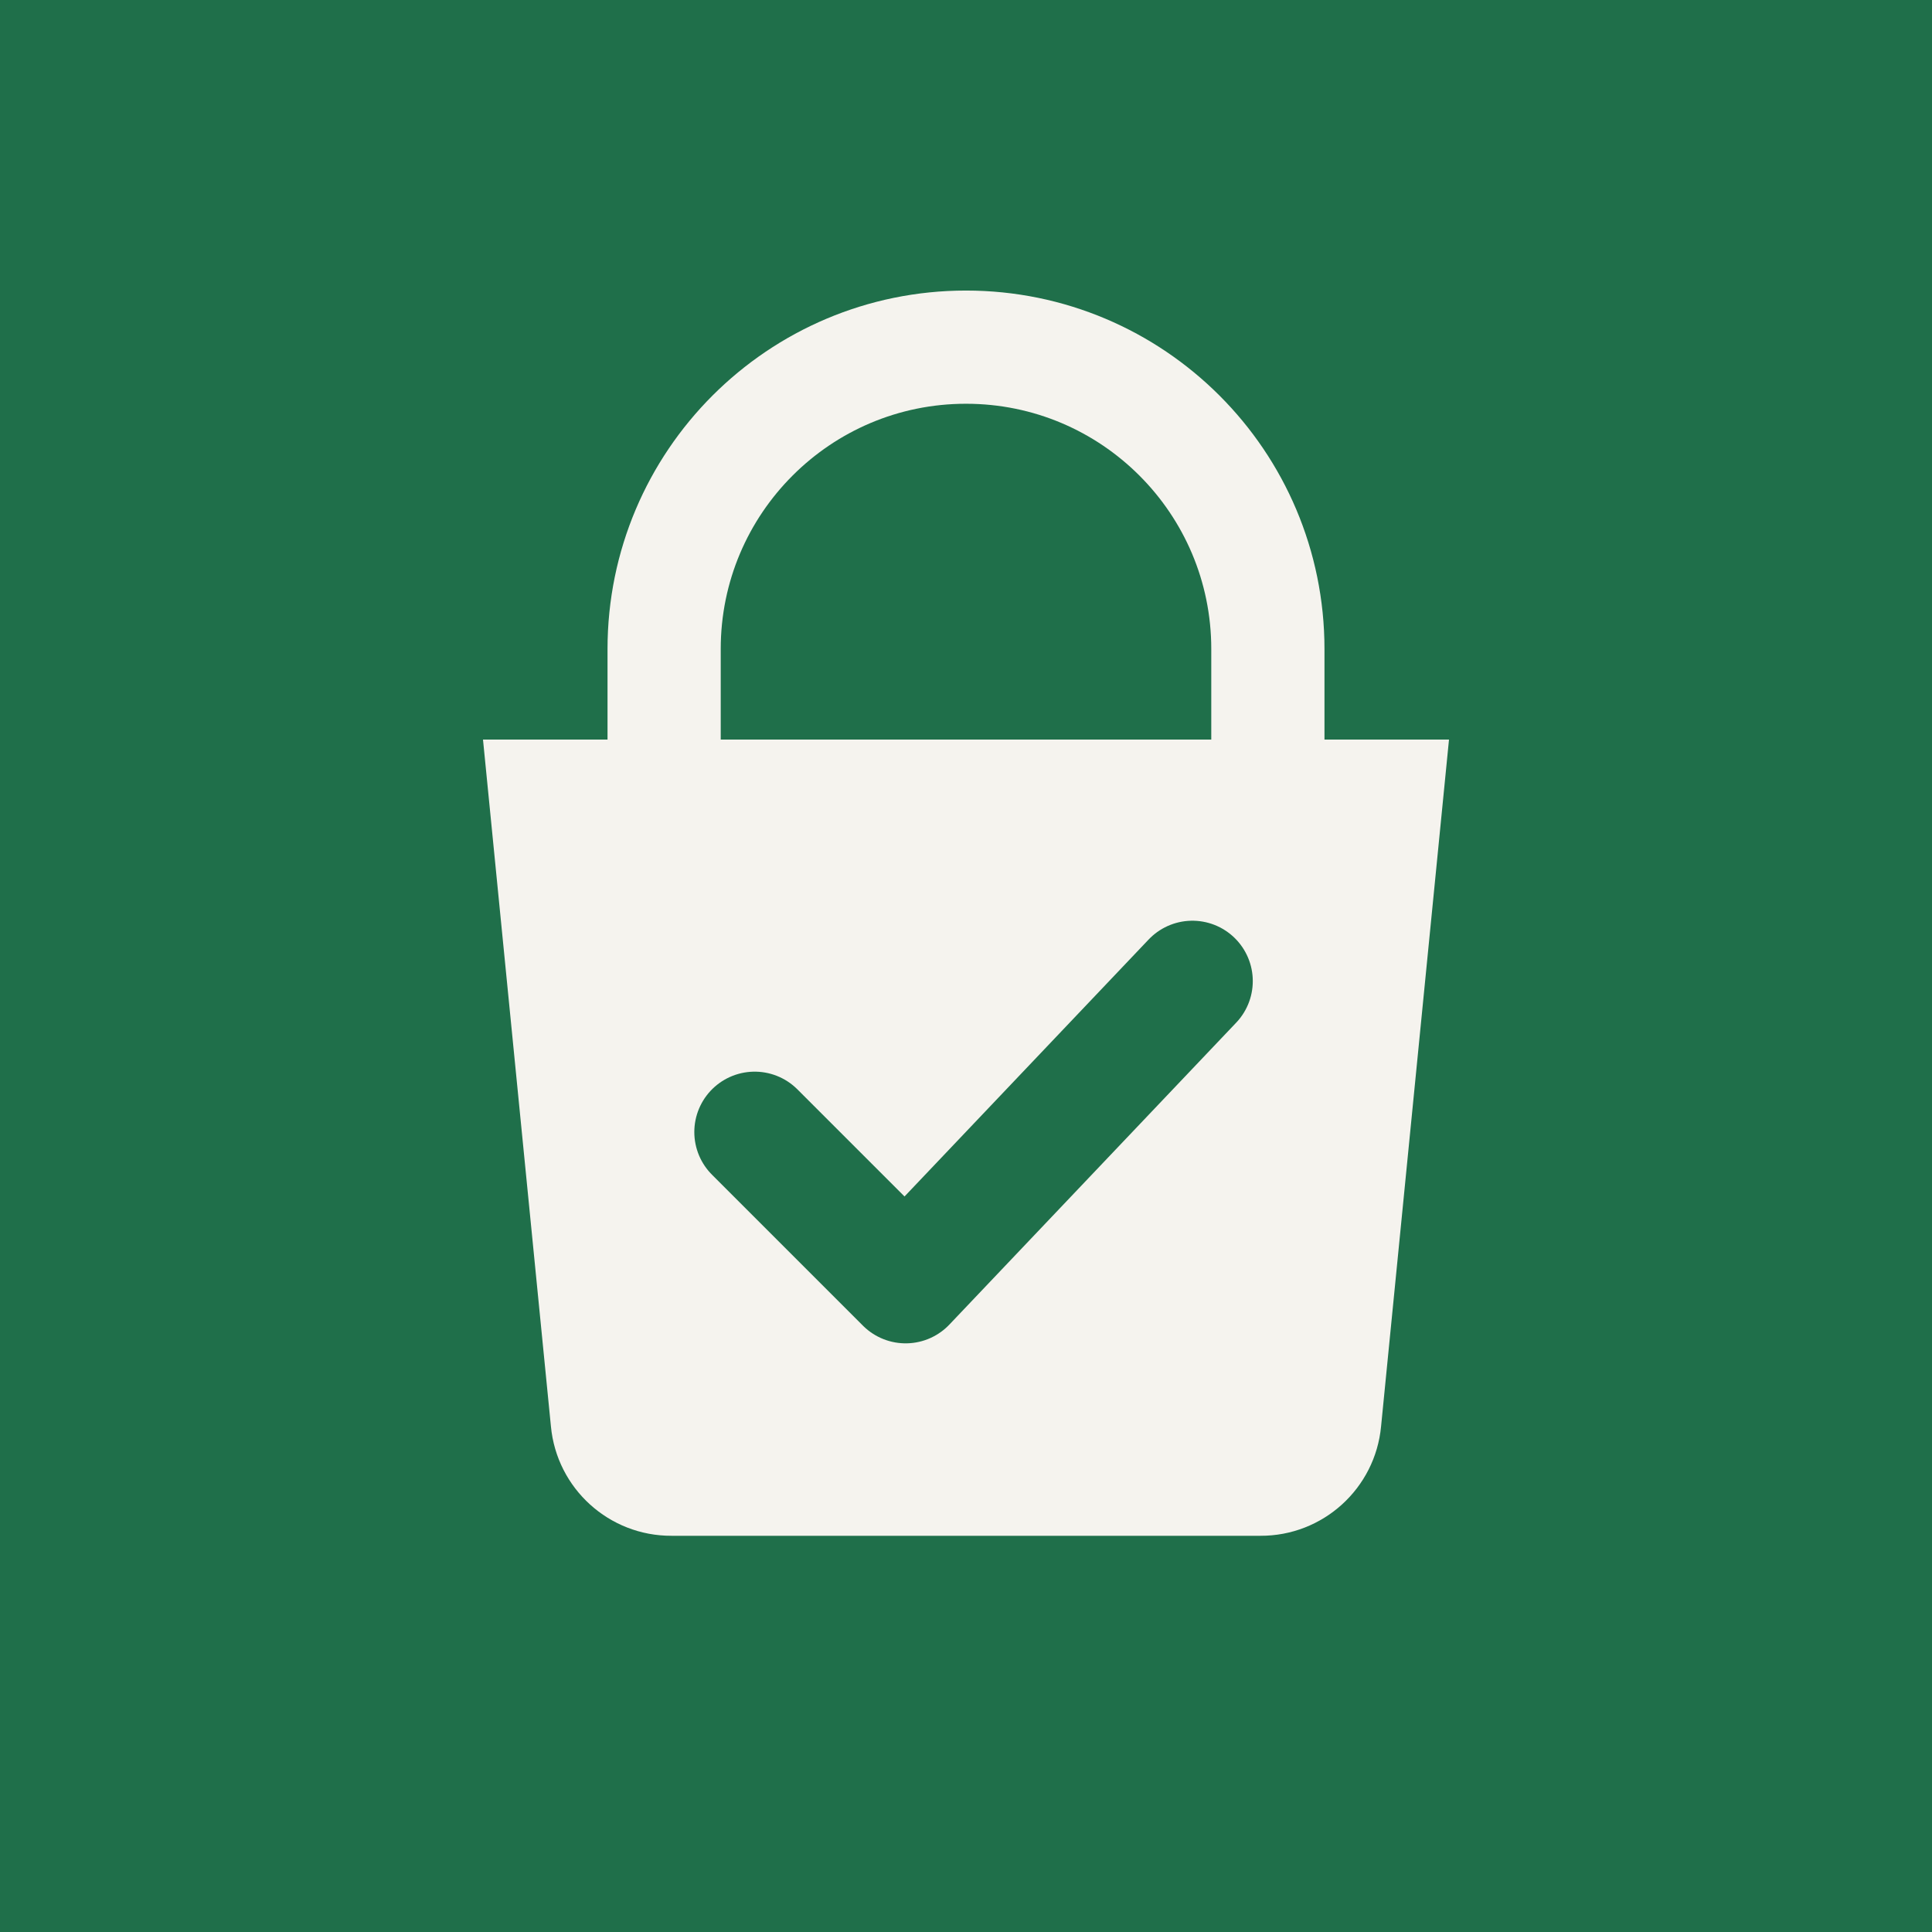
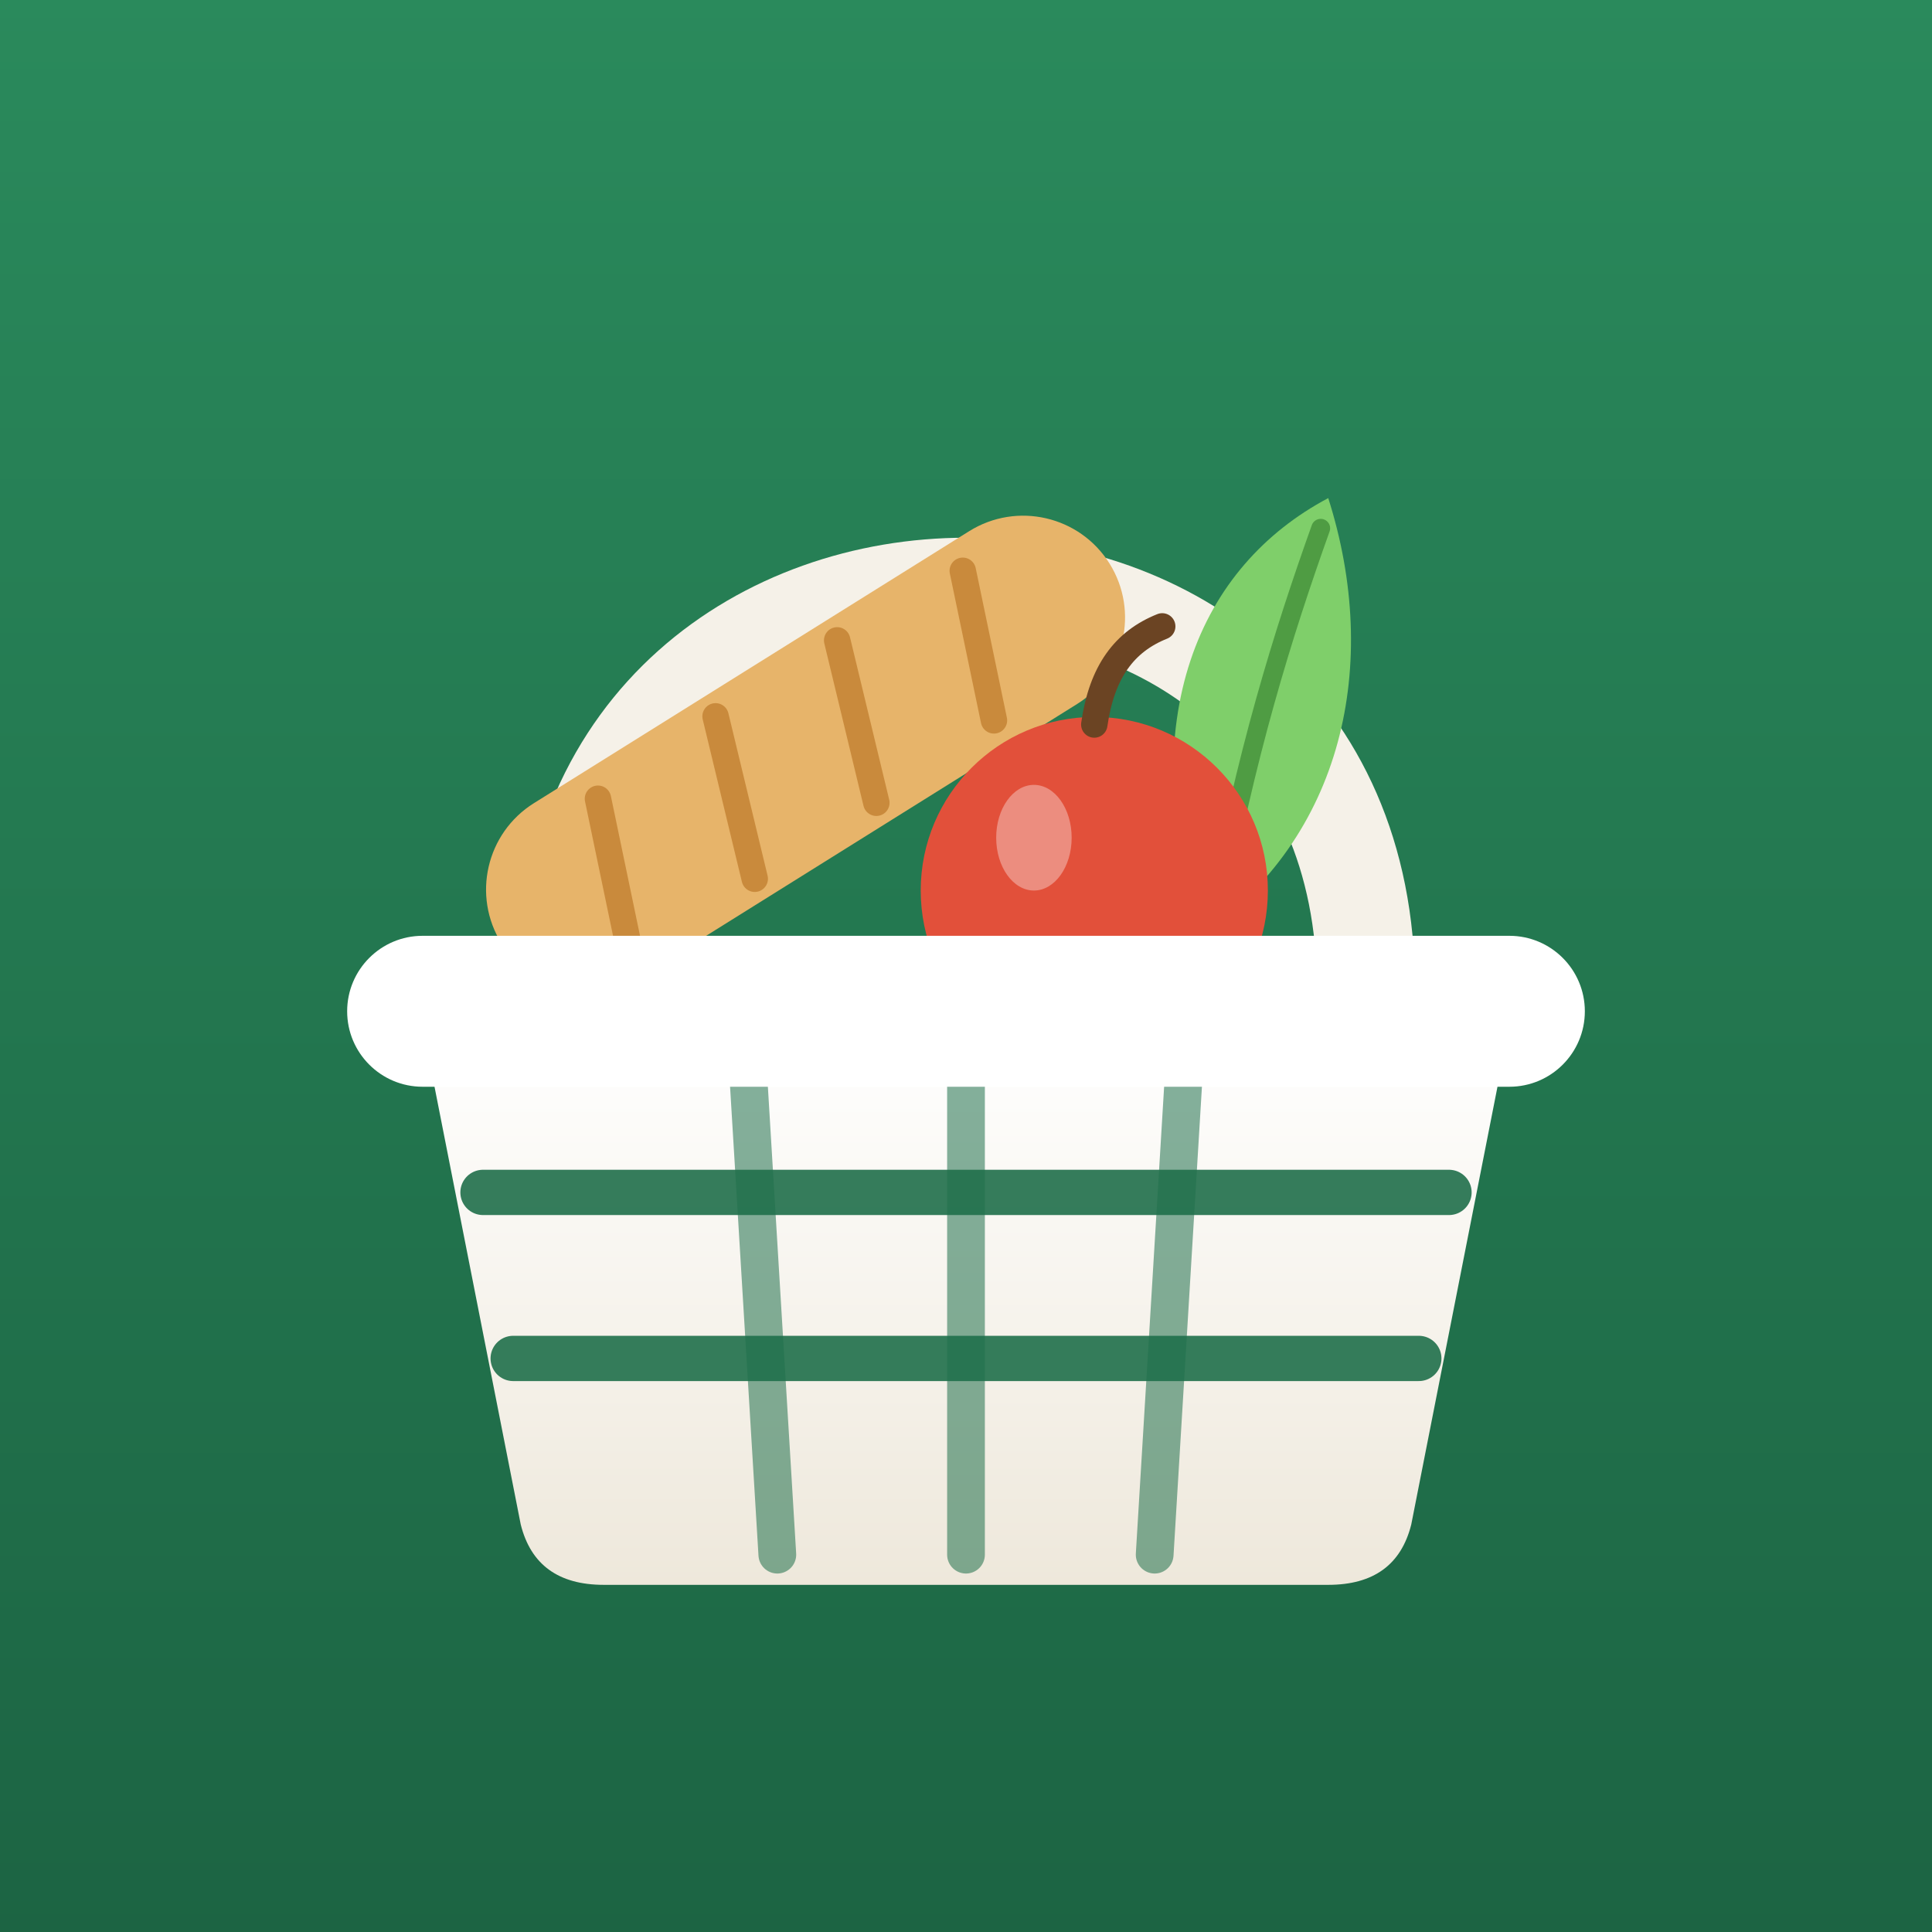
<svg xmlns="http://www.w3.org/2000/svg" viewBox="0 0 512 512">
-   <rect width="512" height="512" fill="#1f6f4a" />
-   <path d="M176 196v-24a80 80 0 0 1 160 0v24" fill="none" stroke="#f5f3ee" stroke-width="30" stroke-linecap="round" />
-   <path d="M128 196h256l-18 182a32 32 0 0 1-32 29H178a32 32 0 0 1-32-29z" fill="#f5f3ee" />
-   <path d="m200 300 40 40 76-80" fill="none" stroke="#1f6f4a" stroke-width="32" stroke-linecap="round" stroke-linejoin="round" />
+   <defs>
+     <linearGradient id="bg" x1="0" y1="0" x2="0" y2="1">
+       <stop offset="0" stop-color="#2a8a5c" />
+       <stop offset="1" stop-color="#1c6443" />
+     </linearGradient>
+     <linearGradient id="mand" x1="0" y1="0" x2="0" y2="1">
+       <stop offset="0" stop-color="#ffffff" />
+       <stop offset="1" stop-color="#eee8db" />
+     </linearGradient>
+   </defs>
+   <rect width="512" height="512" fill="url(#bg)" />
+   <path d="M150 262 C150 120 362 120 362 262" fill="none" stroke="#f5f1e8" stroke-width="26" stroke-linecap="round" />
+   <g transform="rotate(-32 205 205)">
+     <rect x="120" y="178" width="190" height="54" rx="27" fill="#e7b46a" />
+     <path d="M162 186 l-14 38 M200 184 l-14 42 M238 184 l-14 42 M276 186 l-14 38" stroke="#c98a3c" stroke-width="7" stroke-linecap="round" />
+   </g>
+   <path d="M318 248 C300 190 318 150 352 132 C366 176 356 222 318 248Z" fill="#7fcf6a" />
+   <path d="M322 244 C330 200 340 168 350 140" fill="none" stroke="#4f9c43" stroke-width="5" stroke-linecap="round" />
+   <circle cx="290" cy="236" r="46" fill="#e2503a" />
+   <path d="M290 192 c2 -14 8 -22 18 -26" fill="none" stroke="#6b4423" stroke-width="7" stroke-linecap="round" />
+   <ellipse cx="274" cy="222" rx="10" ry="14" fill="#ffffff" opacity=".35" />
+   <path d="M112 272 H400 L374 404 Q370 420 352 420 H160 Q142 420 138 404 Z" fill="url(#mand)" />
+   <path d="M128 316 H384 M136 360 H376" stroke="#1f6f4a" stroke-width="12" stroke-linecap="round" opacity=".9" />
+   <path d="M198 280 L206 412 M256 280 V412 M314 280 L306 412" stroke="#1f6f4a" stroke-width="10" stroke-linecap="round" opacity=".55" />
+   <rect x="92" y="248" width="328" height="40" rx="20" fill="#ffffff" />
</svg>
